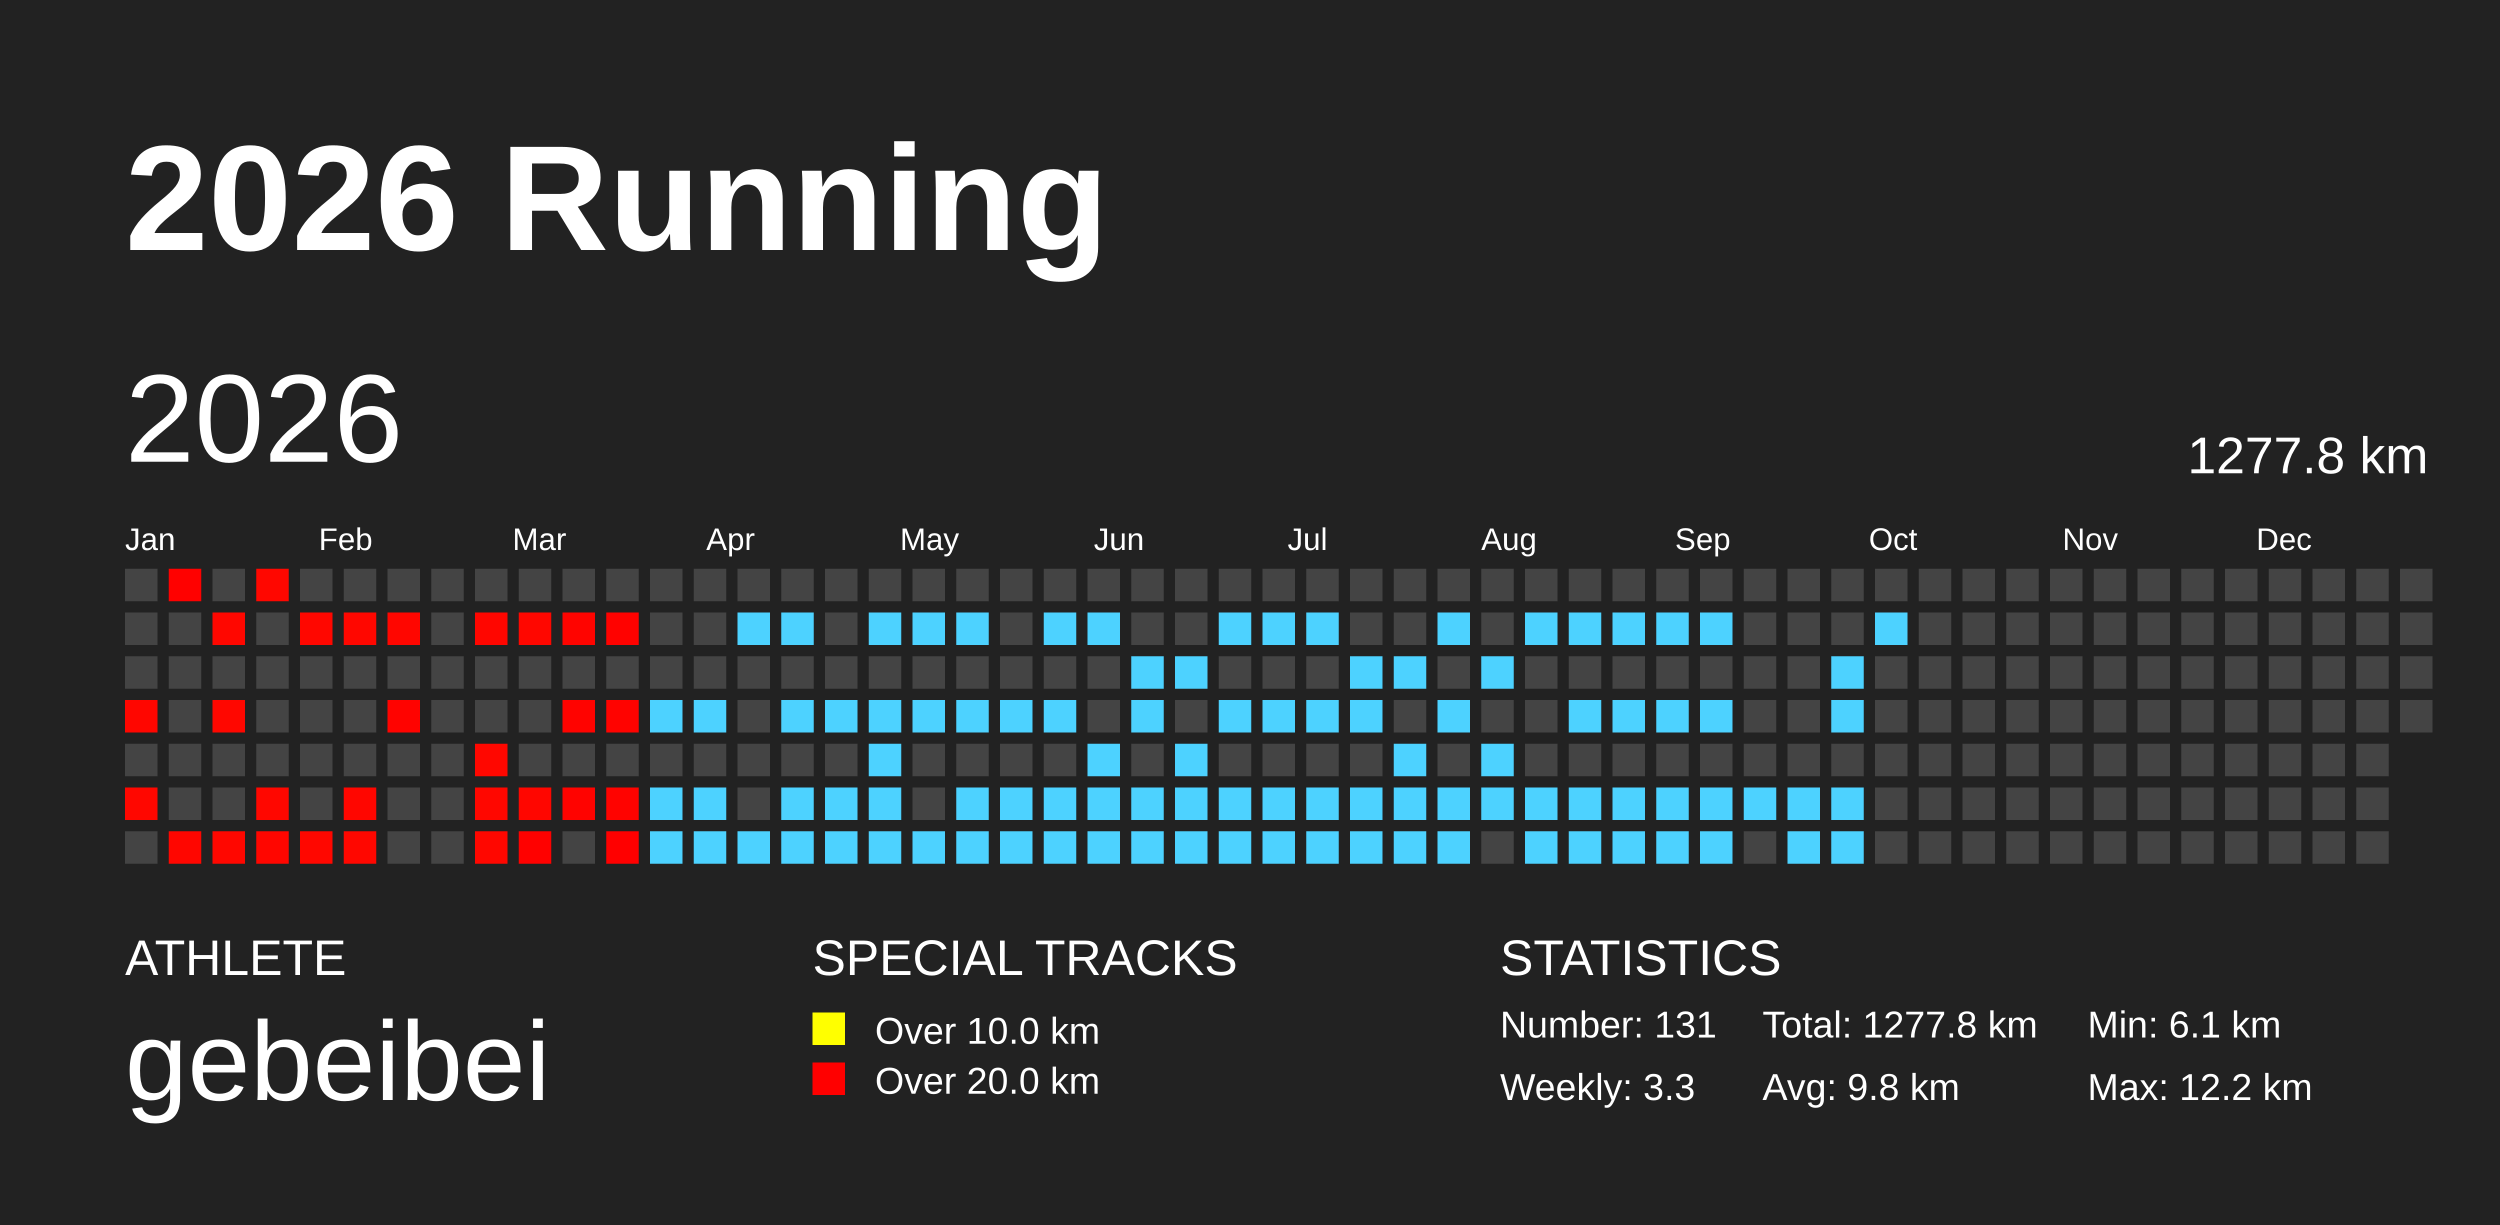
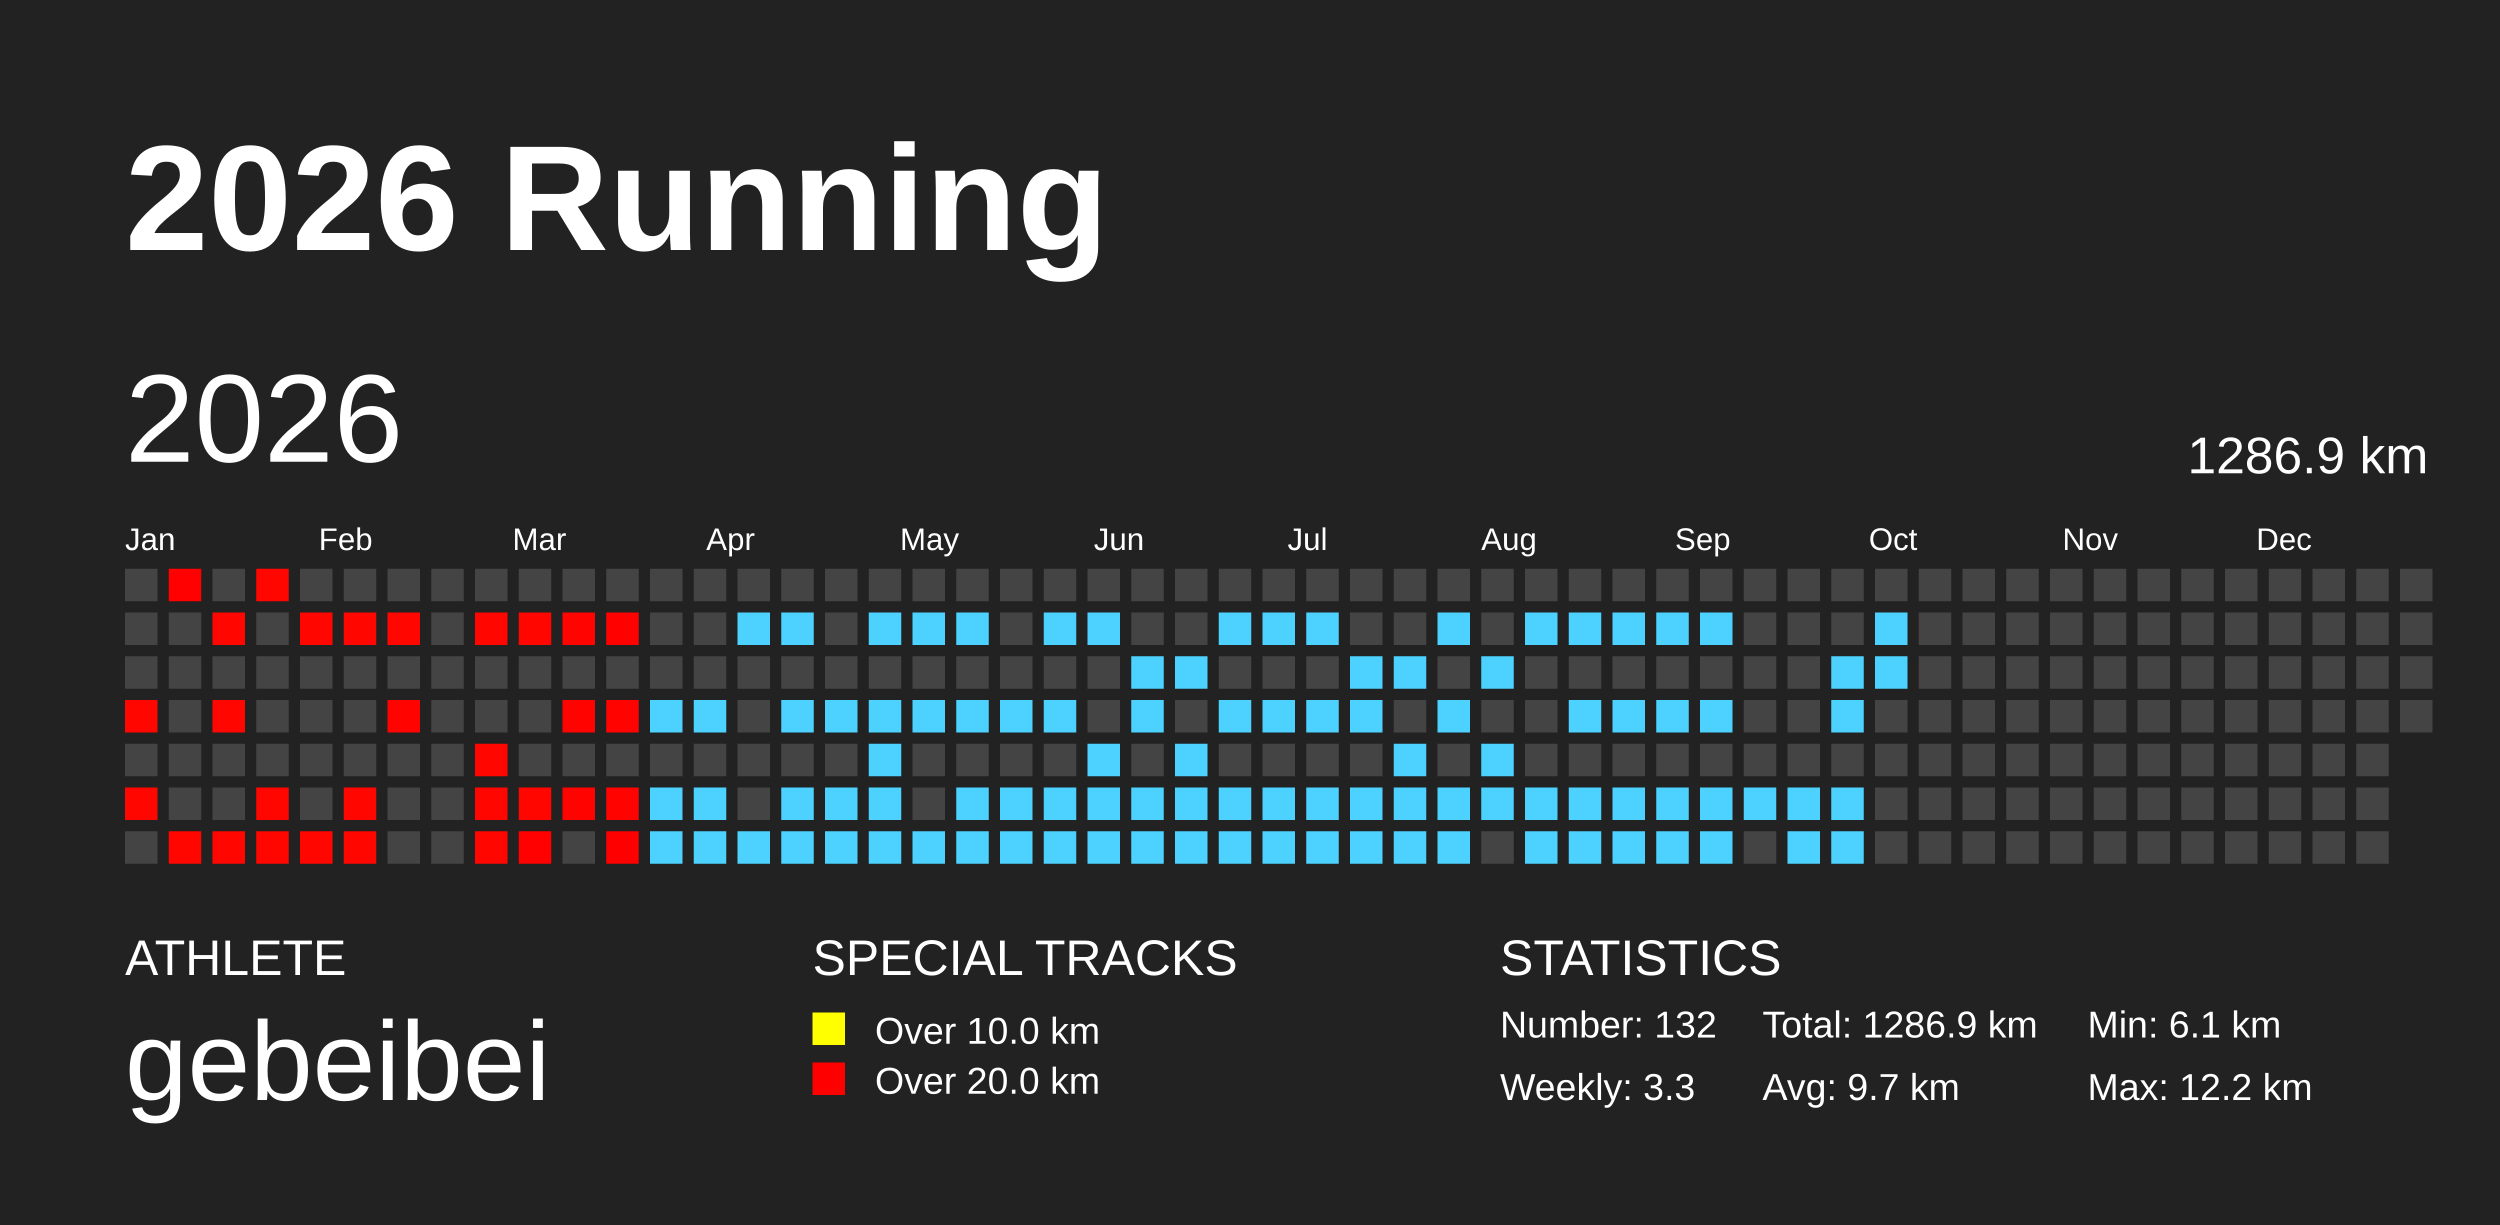
<svg xmlns="http://www.w3.org/2000/svg" baseProfile="full" height="98mm" version="1.1" viewBox="0,0,200,98" width="200mm">
  <defs />
  <rect fill="#222222" height="98" width="200" x="0" y="0" />
  <text fill="#FFFFFF" style="font-size:12px; font-family:Arial; font-weight:bold;" x="10" y="20">2026 Running</text>
  <text fill="#FFFFFF" style="font-size:4px; font-family:Arial" x="10" y="78">ATHLETE</text>
  <text fill="#FFFFFF" style="font-size:9px; font-family:Arial" x="10" y="88">gebeibei</text>
  <text fill="#FFFFFF" style="font-size:4px; font-family:Arial" x="65" y="78">SPECIAL TRACKS</text>
  <rect fill="yellow" height="2.6" width="2.6" x="65" y="81" />
  <text fill="#FFFFFF" style="font-size:3px; font-family:Arial" x="70" y="83.5">Over 10.0 km</text>
  <rect fill="red" height="2.6" width="2.6" x="65" y="85" />
  <text fill="#FFFFFF" style="font-size:3px; font-family:Arial" x="70" y="87.5">Over 20.0 km</text>
  <text fill="#FFFFFF" style="font-size:4px; font-family:Arial" x="120" y="78">STATISTICS</text>
-   <text fill="#FFFFFF" style="font-size:3px; font-family:Arial" x="120" y="83">Number: 131</text>
+   <text fill="#FFFFFF" style="font-size:3px; font-family:Arial" x="120" y="83">Number: 132</text>
  <text fill="#FFFFFF" style="font-size:3px; font-family:Arial" x="120" y="88">Weekly: 3.3</text>
-   <text fill="#FFFFFF" style="font-size:3px; font-family:Arial" x="141" y="83">Total: 1277.8 km</text>
-   <text fill="#FFFFFF" style="font-size:3px; font-family:Arial" x="141" y="88">Avg: 9.8 km</text>
+   <text fill="#FFFFFF" style="font-size:3px; font-family:Arial" x="141" y="83">Total: 1286.9 km</text>
+   <text fill="#FFFFFF" style="font-size:3px; font-family:Arial" x="141" y="88">Avg: 9.7 km</text>
  <text fill="#FFFFFF" style="font-size:3px; font-family:Arial" x="167" y="83">Min: 6.1 km</text>
  <text fill="#FFFFFF" style="font-size:3px; font-family:Arial" x="167" y="88">Max: 12.2 km</text>
  <text dominant-baseline="hanging" fill="#FFFFFF" style="font-size:10.0px; font-family:Arial;" x="10" y="30">2026</text>
-   <text dominant-baseline="hanging" fill="#FFFFFF" style="font-size:4.125px; font-family:Arial;" x="175" y="35">1277.8 km</text>
+   <text dominant-baseline="hanging" fill="#FFFFFF" style="font-size:4.125px; font-family:Arial;" x="175" y="35">1286.9 km</text>
  <text fill="#FFFFFF" style="font-size:2.5px; font-family:Arial" x="10.0" y="44">Jan</text>
  <text fill="#FFFFFF" style="font-size:2.5px; font-family:Arial" x="25.5" y="44">Feb</text>
  <text fill="#FFFFFF" style="font-size:2.5px; font-family:Arial" x="41.0" y="44">Mar</text>
  <text fill="#FFFFFF" style="font-size:2.5px; font-family:Arial" x="56.5" y="44">Apr</text>
  <text fill="#FFFFFF" style="font-size:2.5px; font-family:Arial" x="72.0" y="44">May</text>
  <text fill="#FFFFFF" style="font-size:2.5px; font-family:Arial" x="87.5" y="44">Jun</text>
  <text fill="#FFFFFF" style="font-size:2.5px; font-family:Arial" x="103.0" y="44">Jul</text>
  <text fill="#FFFFFF" style="font-size:2.5px; font-family:Arial" x="118.5" y="44">Aug</text>
  <text fill="#FFFFFF" style="font-size:2.5px; font-family:Arial" x="134.0" y="44">Sep</text>
  <text fill="#FFFFFF" style="font-size:2.5px; font-family:Arial" x="149.5" y="44">Oct</text>
  <text fill="#FFFFFF" style="font-size:2.5px; font-family:Arial" x="165.0" y="44">Nov</text>
  <text fill="#FFFFFF" style="font-size:2.5px; font-family:Arial" x="180.5" y="44">Dec</text>
  <rect fill="#444444" height="2.6" width="2.6" x="10.0" y="45.5" />
  <rect fill="#444444" height="2.6" width="2.6" x="10.0" y="49.0" />
  <rect fill="#444444" height="2.6" width="2.6" x="10.0" y="52.5" />
  <rect fill="#ff0600" height="2.6" width="2.6" x="10.0" y="56.0" />
  <rect fill="#444444" height="2.6" width="2.6" x="10.0" y="59.5" />
  <rect fill="#ff0700" height="2.6" width="2.6" x="10.0" y="63.0" />
  <rect fill="#444444" height="2.6" width="2.6" x="10.0" y="66.5" />
  <rect fill="#ff0100" height="2.6" width="2.6" x="13.5" y="45.5" />
  <rect fill="#444444" height="2.6" width="2.6" x="13.5" y="49.0" />
  <rect fill="#444444" height="2.6" width="2.6" x="13.5" y="52.5" />
  <rect fill="#444444" height="2.6" width="2.6" x="13.5" y="56.0" />
  <rect fill="#444444" height="2.6" width="2.6" x="13.5" y="59.5" />
  <rect fill="#444444" height="2.6" width="2.6" x="13.5" y="63.0" />
  <rect fill="#ff0600" height="2.6" width="2.6" x="13.5" y="66.5" />
  <rect fill="#444444" height="2.6" width="2.6" x="17.0" y="45.5" />
  <rect fill="#ff0700" height="2.6" width="2.6" x="17.0" y="49.0" />
  <rect fill="#444444" height="2.6" width="2.6" x="17.0" y="52.5" />
  <rect fill="#ff0700" height="2.6" width="2.6" x="17.0" y="56.0" />
  <rect fill="#444444" height="2.6" width="2.6" x="17.0" y="59.5" />
  <rect fill="#444444" height="2.6" width="2.6" x="17.0" y="63.0" />
  <rect fill="#ff0700" height="2.6" width="2.6" x="17.0" y="66.5" />
  <rect fill="#ff0700" height="2.6" width="2.6" x="20.5" y="45.5" />
  <rect fill="#444444" height="2.6" width="2.6" x="20.5" y="49.0" />
  <rect fill="#444444" height="2.6" width="2.6" x="20.5" y="52.5" />
  <rect fill="#444444" height="2.6" width="2.6" x="20.5" y="56.0" />
  <rect fill="#444444" height="2.6" width="2.6" x="20.5" y="59.5" />
  <rect fill="#ff0700" height="2.6" width="2.6" x="20.5" y="63.0" />
  <rect fill="#ff0600" height="2.6" width="2.6" x="20.5" y="66.5" />
  <rect fill="#444444" height="2.6" width="2.6" x="24.0" y="45.5" />
  <rect fill="#ff0700" height="2.6" width="2.6" x="24.0" y="49.0" />
  <rect fill="#444444" height="2.6" width="2.6" x="24.0" y="52.5" />
  <rect fill="#444444" height="2.6" width="2.6" x="24.0" y="56.0" />
  <rect fill="#444444" height="2.6" width="2.6" x="24.0" y="59.5" />
  <rect fill="#444444" height="2.6" width="2.6" x="24.0" y="63.0" />
  <rect fill="#ff0700" height="2.6" width="2.6" x="24.0" y="66.5" />
  <rect fill="#444444" height="2.6" width="2.6" x="27.5" y="45.5" />
  <rect fill="#ff0700" height="2.6" width="2.6" x="27.5" y="49.0" />
  <rect fill="#444444" height="2.6" width="2.6" x="27.5" y="52.5" />
  <rect fill="#444444" height="2.6" width="2.6" x="27.5" y="56.0" />
  <rect fill="#444444" height="2.6" width="2.6" x="27.5" y="59.5" />
  <rect fill="#ff0600" height="2.6" width="2.6" x="27.5" y="63.0" />
  <rect fill="#ff0700" height="2.6" width="2.6" x="27.5" y="66.5" />
  <rect fill="#444444" height="2.6" width="2.6" x="31.0" y="45.5" />
  <rect fill="#ff0600" height="2.6" width="2.6" x="31.0" y="49.0" />
  <rect fill="#444444" height="2.6" width="2.6" x="31.0" y="52.5" />
  <rect fill="#ff0300" height="2.6" width="2.6" x="31.0" y="56.0" />
  <rect fill="#444444" height="2.6" width="2.6" x="31.0" y="59.5" />
  <rect fill="#444444" height="2.6" width="2.6" x="31.0" y="63.0" />
  <rect fill="#444444" height="2.6" width="2.6" x="31.0" y="66.5" />
  <rect fill="#444444" height="2.6" width="2.6" x="34.5" y="45.5" />
  <rect fill="#444444" height="2.6" width="2.6" x="34.5" y="49.0" />
  <rect fill="#444444" height="2.6" width="2.6" x="34.5" y="52.5" />
  <rect fill="#444444" height="2.6" width="2.6" x="34.5" y="56.0" />
  <rect fill="#444444" height="2.6" width="2.6" x="34.5" y="59.5" />
  <rect fill="#444444" height="2.6" width="2.6" x="34.5" y="63.0" />
  <rect fill="#444444" height="2.6" width="2.6" x="34.5" y="66.5" />
  <rect fill="#444444" height="2.6" width="2.6" x="38.0" y="45.5" />
  <rect fill="#ff0600" height="2.6" width="2.6" x="38.0" y="49.0" />
  <rect fill="#444444" height="2.6" width="2.6" x="38.0" y="52.5" />
  <rect fill="#444444" height="2.6" width="2.6" x="38.0" y="56.0" />
  <rect fill="#ff0700" height="2.6" width="2.6" x="38.0" y="59.5" />
  <rect fill="#ff0700" height="2.6" width="2.6" x="38.0" y="63.0" />
  <rect fill="#ff0700" height="2.6" width="2.6" x="38.0" y="66.5" />
  <rect fill="#444444" height="2.6" width="2.6" x="41.5" y="45.5" />
  <rect fill="#ff0700" height="2.6" width="2.6" x="41.5" y="49.0" />
  <rect fill="#444444" height="2.6" width="2.6" x="41.5" y="52.5" />
  <rect fill="#444444" height="2.6" width="2.6" x="41.5" y="56.0" />
  <rect fill="#444444" height="2.6" width="2.6" x="41.5" y="59.5" />
  <rect fill="#ff0600" height="2.6" width="2.6" x="41.5" y="63.0" />
  <rect fill="#ff0100" height="2.6" width="2.6" x="41.5" y="66.5" />
  <rect fill="#444444" height="2.6" width="2.6" x="45.0" y="45.5" />
  <rect fill="#ff0400" height="2.6" width="2.6" x="45.0" y="49.0" />
  <rect fill="#444444" height="2.6" width="2.6" x="45.0" y="52.5" />
  <rect fill="#ff0300" height="2.6" width="2.6" x="45.0" y="56.0" />
  <rect fill="#444444" height="2.6" width="2.6" x="45.0" y="59.5" />
  <rect fill="#ff0300" height="2.6" width="2.6" x="45.0" y="63.0" />
  <rect fill="#444444" height="2.6" width="2.6" x="45.0" y="66.5" />
  <rect fill="#444444" height="2.6" width="2.6" x="48.5" y="45.5" />
  <rect fill="#ff0200" height="2.6" width="2.6" x="48.5" y="49.0" />
  <rect fill="#444444" height="2.6" width="2.6" x="48.5" y="52.5" />
  <rect fill="#ff0300" height="2.6" width="2.6" x="48.5" y="56.0" />
  <rect fill="#444444" height="2.6" width="2.6" x="48.5" y="59.5" />
  <rect fill="#ff0300" height="2.6" width="2.6" x="48.5" y="63.0" />
  <rect fill="#ff0000" height="2.6" width="2.6" x="48.5" y="66.5" />
  <rect fill="#444444" height="2.6" width="2.6" x="52.0" y="45.5" />
  <rect fill="#444444" height="2.6" width="2.6" x="52.0" y="49.0" />
  <rect fill="#444444" height="2.6" width="2.6" x="52.0" y="52.5" />
  <rect fill="#4dd2ff" height="2.6" width="2.6" x="52.0" y="56.0" />
  <rect fill="#444444" height="2.6" width="2.6" x="52.0" y="59.5" />
  <rect fill="#4dd2ff" height="2.6" width="2.6" x="52.0" y="63.0" />
  <rect fill="#4dd2ff" height="2.6" width="2.6" x="52.0" y="66.5" />
  <rect fill="#444444" height="2.6" width="2.6" x="55.5" y="45.5" />
  <rect fill="#444444" height="2.6" width="2.6" x="55.5" y="49.0" />
  <rect fill="#444444" height="2.6" width="2.6" x="55.5" y="52.5" />
  <rect fill="#4dd2ff" height="2.6" width="2.6" x="55.5" y="56.0" />
  <rect fill="#444444" height="2.6" width="2.6" x="55.5" y="59.5" />
  <rect fill="#4dd2ff" height="2.6" width="2.6" x="55.5" y="63.0" />
  <rect fill="#4dd2ff" height="2.6" width="2.6" x="55.5" y="66.5" />
  <rect fill="#444444" height="2.6" width="2.6" x="59.0" y="45.5" />
  <rect fill="#4dd2ff" height="2.6" width="2.6" x="59.0" y="49.0" />
  <rect fill="#444444" height="2.6" width="2.6" x="59.0" y="52.5" />
  <rect fill="#444444" height="2.6" width="2.6" x="59.0" y="56.0" />
  <rect fill="#444444" height="2.6" width="2.6" x="59.0" y="59.5" />
  <rect fill="#444444" height="2.6" width="2.6" x="59.0" y="63.0" />
  <rect fill="#4dd2ff" height="2.6" width="2.6" x="59.0" y="66.5" />
  <rect fill="#444444" height="2.6" width="2.6" x="62.5" y="45.5" />
  <rect fill="#4dd2ff" height="2.6" width="2.6" x="62.5" y="49.0" />
  <rect fill="#444444" height="2.6" width="2.6" x="62.5" y="52.5" />
  <rect fill="#4dd2ff" height="2.6" width="2.6" x="62.5" y="56.0" />
  <rect fill="#444444" height="2.6" width="2.6" x="62.5" y="59.5" />
  <rect fill="#4dd2ff" height="2.6" width="2.6" x="62.5" y="63.0" />
  <rect fill="#4dd2ff" height="2.6" width="2.6" x="62.5" y="66.5" />
  <rect fill="#444444" height="2.6" width="2.6" x="66.0" y="45.5" />
  <rect fill="#444444" height="2.6" width="2.6" x="66.0" y="49.0" />
  <rect fill="#444444" height="2.6" width="2.6" x="66.0" y="52.5" />
  <rect fill="#4dd2ff" height="2.6" width="2.6" x="66.0" y="56.0" />
  <rect fill="#444444" height="2.6" width="2.6" x="66.0" y="59.5" />
  <rect fill="#4dd2ff" height="2.6" width="2.6" x="66.0" y="63.0" />
  <rect fill="#4dd2ff" height="2.6" width="2.6" x="66.0" y="66.5" />
  <rect fill="#444444" height="2.6" width="2.6" x="69.5" y="45.5" />
  <rect fill="#4dd2ff" height="2.6" width="2.6" x="69.5" y="49.0" />
  <rect fill="#444444" height="2.6" width="2.6" x="69.5" y="52.5" />
  <rect fill="#4dd2ff" height="2.6" width="2.6" x="69.5" y="56.0" />
  <rect fill="#4dd2ff" height="2.6" width="2.6" x="69.5" y="59.5" />
  <rect fill="#4dd2ff" height="2.6" width="2.6" x="69.5" y="63.0" />
  <rect fill="#4dd2ff" height="2.6" width="2.6" x="69.5" y="66.5" />
  <rect fill="#444444" height="2.6" width="2.6" x="73.0" y="45.5" />
  <rect fill="#4dd2ff" height="2.6" width="2.6" x="73.0" y="49.0" />
  <rect fill="#444444" height="2.6" width="2.6" x="73.0" y="52.5" />
  <rect fill="#4dd2ff" height="2.6" width="2.6" x="73.0" y="56.0" />
  <rect fill="#444444" height="2.6" width="2.6" x="73.0" y="59.5" />
  <rect fill="#444444" height="2.6" width="2.6" x="73.0" y="63.0" />
  <rect fill="#4dd2ff" height="2.6" width="2.6" x="73.0" y="66.5" />
  <rect fill="#444444" height="2.6" width="2.6" x="76.5" y="45.5" />
  <rect fill="#4dd2ff" height="2.6" width="2.6" x="76.5" y="49.0" />
  <rect fill="#444444" height="2.6" width="2.6" x="76.5" y="52.5" />
  <rect fill="#4dd2ff" height="2.6" width="2.6" x="76.5" y="56.0" />
  <rect fill="#444444" height="2.6" width="2.6" x="76.5" y="59.5" />
  <rect fill="#4dd2ff" height="2.6" width="2.6" x="76.5" y="63.0" />
  <rect fill="#4dd2ff" height="2.6" width="2.6" x="76.5" y="66.5" />
  <rect fill="#444444" height="2.6" width="2.6" x="80.0" y="45.5" />
  <rect fill="#444444" height="2.6" width="2.6" x="80.0" y="49.0" />
  <rect fill="#444444" height="2.6" width="2.6" x="80.0" y="52.5" />
  <rect fill="#4dd2ff" height="2.6" width="2.6" x="80.0" y="56.0" />
  <rect fill="#444444" height="2.6" width="2.6" x="80.0" y="59.5" />
  <rect fill="#4dd2ff" height="2.6" width="2.6" x="80.0" y="63.0" />
  <rect fill="#4dd2ff" height="2.6" width="2.6" x="80.0" y="66.5" />
  <rect fill="#444444" height="2.6" width="2.6" x="83.5" y="45.5" />
  <rect fill="#4dd2ff" height="2.6" width="2.6" x="83.5" y="49.0" />
  <rect fill="#444444" height="2.6" width="2.6" x="83.5" y="52.5" />
  <rect fill="#4dd2ff" height="2.6" width="2.6" x="83.5" y="56.0" />
  <rect fill="#444444" height="2.6" width="2.6" x="83.5" y="59.5" />
  <rect fill="#4dd2ff" height="2.6" width="2.6" x="83.5" y="63.0" />
  <rect fill="#4dd2ff" height="2.6" width="2.6" x="83.5" y="66.5" />
  <rect fill="#444444" height="2.6" width="2.6" x="87.0" y="45.5" />
  <rect fill="#4dd2ff" height="2.6" width="2.6" x="87.0" y="49.0" />
  <rect fill="#444444" height="2.6" width="2.6" x="87.0" y="52.5" />
  <rect fill="#444444" height="2.6" width="2.6" x="87.0" y="56.0" />
  <rect fill="#4dd2ff" height="2.6" width="2.6" x="87.0" y="59.5" />
  <rect fill="#4dd2ff" height="2.6" width="2.6" x="87.0" y="63.0" />
  <rect fill="#4dd2ff" height="2.6" width="2.6" x="87.0" y="66.5" />
  <rect fill="#444444" height="2.6" width="2.6" x="90.5" y="45.5" />
  <rect fill="#444444" height="2.6" width="2.6" x="90.5" y="49.0" />
  <rect fill="#4dd2ff" height="2.6" width="2.6" x="90.5" y="52.5" />
  <rect fill="#4dd2ff" height="2.6" width="2.6" x="90.5" y="56.0" />
  <rect fill="#444444" height="2.6" width="2.6" x="90.5" y="59.5" />
  <rect fill="#4dd2ff" height="2.6" width="2.6" x="90.5" y="63.0" />
  <rect fill="#4dd2ff" height="2.6" width="2.6" x="90.5" y="66.5" />
  <rect fill="#444444" height="2.6" width="2.6" x="94.0" y="45.5" />
  <rect fill="#444444" height="2.6" width="2.6" x="94.0" y="49.0" />
  <rect fill="#4dd2ff" height="2.6" width="2.6" x="94.0" y="52.5" />
  <rect fill="#444444" height="2.6" width="2.6" x="94.0" y="56.0" />
  <rect fill="#4dd2ff" height="2.6" width="2.6" x="94.0" y="59.5" />
  <rect fill="#4dd2ff" height="2.6" width="2.6" x="94.0" y="63.0" />
  <rect fill="#4dd2ff" height="2.6" width="2.6" x="94.0" y="66.5" />
  <rect fill="#444444" height="2.6" width="2.6" x="97.5" y="45.5" />
  <rect fill="#4dd2ff" height="2.6" width="2.6" x="97.5" y="49.0" />
  <rect fill="#444444" height="2.6" width="2.6" x="97.5" y="52.5" />
  <rect fill="#4dd2ff" height="2.6" width="2.6" x="97.5" y="56.0" />
  <rect fill="#444444" height="2.6" width="2.6" x="97.5" y="59.5" />
  <rect fill="#4dd2ff" height="2.6" width="2.6" x="97.5" y="63.0" />
  <rect fill="#4dd2ff" height="2.6" width="2.6" x="97.5" y="66.5" />
  <rect fill="#444444" height="2.6" width="2.6" x="101.0" y="45.5" />
  <rect fill="#4dd2ff" height="2.6" width="2.6" x="101.0" y="49.0" />
  <rect fill="#444444" height="2.6" width="2.6" x="101.0" y="52.5" />
  <rect fill="#4dd2ff" height="2.6" width="2.6" x="101.0" y="56.0" />
  <rect fill="#444444" height="2.6" width="2.6" x="101.0" y="59.5" />
  <rect fill="#4dd2ff" height="2.6" width="2.6" x="101.0" y="63.0" />
  <rect fill="#4dd2ff" height="2.6" width="2.6" x="101.0" y="66.5" />
  <rect fill="#444444" height="2.6" width="2.6" x="104.5" y="45.5" />
  <rect fill="#4dd2ff" height="2.6" width="2.6" x="104.5" y="49.0" />
  <rect fill="#444444" height="2.6" width="2.6" x="104.5" y="52.5" />
  <rect fill="#4dd2ff" height="2.6" width="2.6" x="104.5" y="56.0" />
  <rect fill="#444444" height="2.6" width="2.6" x="104.5" y="59.5" />
  <rect fill="#4dd2ff" height="2.6" width="2.6" x="104.5" y="63.0" />
  <rect fill="#4dd2ff" height="2.6" width="2.6" x="104.5" y="66.5" />
  <rect fill="#444444" height="2.6" width="2.6" x="108.0" y="45.5" />
  <rect fill="#444444" height="2.6" width="2.6" x="108.0" y="49.0" />
  <rect fill="#4dd2ff" height="2.6" width="2.6" x="108.0" y="52.5" />
  <rect fill="#4dd2ff" height="2.6" width="2.6" x="108.0" y="56.0" />
  <rect fill="#444444" height="2.6" width="2.6" x="108.0" y="59.5" />
  <rect fill="#4dd2ff" height="2.6" width="2.6" x="108.0" y="63.0" />
  <rect fill="#4dd2ff" height="2.6" width="2.6" x="108.0" y="66.5" />
  <rect fill="#444444" height="2.6" width="2.6" x="111.5" y="45.5" />
  <rect fill="#444444" height="2.6" width="2.6" x="111.5" y="49.0" />
  <rect fill="#4dd2ff" height="2.6" width="2.6" x="111.5" y="52.5" />
  <rect fill="#444444" height="2.6" width="2.6" x="111.5" y="56.0" />
  <rect fill="#4dd2ff" height="2.6" width="2.6" x="111.5" y="59.5" />
  <rect fill="#4dd2ff" height="2.6" width="2.6" x="111.5" y="63.0" />
  <rect fill="#4dd2ff" height="2.6" width="2.6" x="111.5" y="66.5" />
  <rect fill="#444444" height="2.6" width="2.6" x="115.0" y="45.5" />
  <rect fill="#4dd2ff" height="2.6" width="2.6" x="115.0" y="49.0" />
  <rect fill="#444444" height="2.6" width="2.6" x="115.0" y="52.5" />
  <rect fill="#4dd2ff" height="2.6" width="2.6" x="115.0" y="56.0" />
  <rect fill="#444444" height="2.6" width="2.6" x="115.0" y="59.5" />
  <rect fill="#4dd2ff" height="2.6" width="2.6" x="115.0" y="63.0" />
  <rect fill="#4dd2ff" height="2.6" width="2.6" x="115.0" y="66.5" />
  <rect fill="#444444" height="2.6" width="2.6" x="118.5" y="45.5" />
  <rect fill="#444444" height="2.6" width="2.6" x="118.5" y="49.0" />
  <rect fill="#4dd2ff" height="2.6" width="2.6" x="118.5" y="52.5" />
  <rect fill="#444444" height="2.6" width="2.6" x="118.5" y="56.0" />
  <rect fill="#4dd2ff" height="2.6" width="2.6" x="118.5" y="59.5" />
  <rect fill="#4dd2ff" height="2.6" width="2.6" x="118.5" y="63.0" />
  <rect fill="#444444" height="2.6" width="2.6" x="118.5" y="66.5" />
  <rect fill="#444444" height="2.6" width="2.6" x="122.0" y="45.5" />
  <rect fill="#4dd2ff" height="2.6" width="2.6" x="122.0" y="49.0" />
  <rect fill="#444444" height="2.6" width="2.6" x="122.0" y="52.5" />
  <rect fill="#444444" height="2.6" width="2.6" x="122.0" y="56.0" />
  <rect fill="#444444" height="2.6" width="2.6" x="122.0" y="59.5" />
  <rect fill="#4dd2ff" height="2.6" width="2.6" x="122.0" y="63.0" />
  <rect fill="#4dd2ff" height="2.6" width="2.6" x="122.0" y="66.5" />
  <rect fill="#444444" height="2.6" width="2.6" x="125.5" y="45.5" />
  <rect fill="#4dd2ff" height="2.6" width="2.6" x="125.5" y="49.0" />
  <rect fill="#444444" height="2.6" width="2.6" x="125.5" y="52.5" />
  <rect fill="#4dd2ff" height="2.6" width="2.6" x="125.5" y="56.0" />
  <rect fill="#444444" height="2.6" width="2.6" x="125.5" y="59.5" />
  <rect fill="#4dd2ff" height="2.6" width="2.6" x="125.5" y="63.0" />
  <rect fill="#4dd2ff" height="2.6" width="2.6" x="125.5" y="66.5" />
  <rect fill="#444444" height="2.6" width="2.6" x="129.0" y="45.5" />
  <rect fill="#4dd2ff" height="2.6" width="2.6" x="129.0" y="49.0" />
  <rect fill="#444444" height="2.6" width="2.6" x="129.0" y="52.5" />
  <rect fill="#4dd2ff" height="2.6" width="2.6" x="129.0" y="56.0" />
  <rect fill="#444444" height="2.6" width="2.6" x="129.0" y="59.5" />
  <rect fill="#4dd2ff" height="2.6" width="2.6" x="129.0" y="63.0" />
  <rect fill="#4dd2ff" height="2.6" width="2.6" x="129.0" y="66.5" />
  <rect fill="#444444" height="2.6" width="2.6" x="132.5" y="45.5" />
  <rect fill="#4dd2ff" height="2.6" width="2.6" x="132.5" y="49.0" />
  <rect fill="#444444" height="2.6" width="2.6" x="132.5" y="52.5" />
  <rect fill="#4dd2ff" height="2.6" width="2.6" x="132.5" y="56.0" />
  <rect fill="#444444" height="2.6" width="2.6" x="132.5" y="59.5" />
  <rect fill="#4dd2ff" height="2.6" width="2.6" x="132.5" y="63.0" />
  <rect fill="#4dd2ff" height="2.6" width="2.6" x="132.5" y="66.5" />
  <rect fill="#444444" height="2.6" width="2.6" x="136.0" y="45.5" />
  <rect fill="#4dd2ff" height="2.6" width="2.6" x="136.0" y="49.0" />
  <rect fill="#444444" height="2.6" width="2.6" x="136.0" y="52.5" />
  <rect fill="#4dd2ff" height="2.6" width="2.6" x="136.0" y="56.0" />
  <rect fill="#444444" height="2.6" width="2.6" x="136.0" y="59.5" />
  <rect fill="#4dd2ff" height="2.6" width="2.6" x="136.0" y="63.0" />
  <rect fill="#4dd2ff" height="2.6" width="2.6" x="136.0" y="66.5" />
  <rect fill="#444444" height="2.6" width="2.6" x="139.5" y="45.5" />
  <rect fill="#444444" height="2.6" width="2.6" x="139.5" y="49.0" />
  <rect fill="#444444" height="2.6" width="2.6" x="139.5" y="52.5" />
  <rect fill="#444444" height="2.6" width="2.6" x="139.5" y="56.0" />
  <rect fill="#444444" height="2.6" width="2.6" x="139.5" y="59.5" />
  <rect fill="#4dd2ff" height="2.6" width="2.6" x="139.5" y="63.0" />
  <rect fill="#444444" height="2.6" width="2.6" x="139.5" y="66.5" />
  <rect fill="#444444" height="2.6" width="2.6" x="143.0" y="45.5" />
  <rect fill="#444444" height="2.6" width="2.6" x="143.0" y="49.0" />
  <rect fill="#444444" height="2.6" width="2.6" x="143.0" y="52.5" />
  <rect fill="#444444" height="2.6" width="2.6" x="143.0" y="56.0" />
  <rect fill="#444444" height="2.6" width="2.6" x="143.0" y="59.5" />
  <rect fill="#4dd2ff" height="2.6" width="2.6" x="143.0" y="63.0" />
  <rect fill="#4dd2ff" height="2.6" width="2.6" x="143.0" y="66.5" />
  <rect fill="#444444" height="2.6" width="2.6" x="146.5" y="45.5" />
  <rect fill="#444444" height="2.6" width="2.6" x="146.5" y="49.0" />
  <rect fill="#4dd2ff" height="2.6" width="2.6" x="146.5" y="52.5" />
  <rect fill="#4dd2ff" height="2.6" width="2.6" x="146.5" y="56.0" />
  <rect fill="#444444" height="2.6" width="2.6" x="146.5" y="59.5" />
  <rect fill="#4dd2ff" height="2.6" width="2.6" x="146.5" y="63.0" />
  <rect fill="#4dd2ff" height="2.6" width="2.6" x="146.5" y="66.5" />
  <rect fill="#444444" height="2.6" width="2.6" x="150.0" y="45.5" />
  <rect fill="#4dd2ff" height="2.6" width="2.6" x="150.0" y="49.0" />
-   <rect fill="#444444" height="2.6" width="2.6" x="150.0" y="52.5" />
+   <rect fill="#4dd2ff" height="2.6" width="2.6" x="150.0" y="52.5" />
  <rect fill="#444444" height="2.6" width="2.6" x="150.0" y="56.0" />
  <rect fill="#444444" height="2.6" width="2.6" x="150.0" y="59.5" />
  <rect fill="#444444" height="2.6" width="2.6" x="150.0" y="63.0" />
  <rect fill="#444444" height="2.6" width="2.6" x="150.0" y="66.5" />
  <rect fill="#444444" height="2.6" width="2.6" x="153.5" y="45.5" />
  <rect fill="#444444" height="2.6" width="2.6" x="153.5" y="49.0" />
  <rect fill="#444444" height="2.6" width="2.6" x="153.5" y="52.5" />
  <rect fill="#444444" height="2.6" width="2.6" x="153.5" y="56.0" />
  <rect fill="#444444" height="2.6" width="2.6" x="153.5" y="59.5" />
  <rect fill="#444444" height="2.6" width="2.6" x="153.5" y="63.0" />
  <rect fill="#444444" height="2.6" width="2.6" x="153.5" y="66.5" />
  <rect fill="#444444" height="2.6" width="2.6" x="157.0" y="45.5" />
  <rect fill="#444444" height="2.6" width="2.6" x="157.0" y="49.0" />
  <rect fill="#444444" height="2.6" width="2.6" x="157.0" y="52.5" />
  <rect fill="#444444" height="2.6" width="2.6" x="157.0" y="56.0" />
  <rect fill="#444444" height="2.6" width="2.6" x="157.0" y="59.5" />
  <rect fill="#444444" height="2.6" width="2.6" x="157.0" y="63.0" />
  <rect fill="#444444" height="2.6" width="2.6" x="157.0" y="66.5" />
  <rect fill="#444444" height="2.6" width="2.6" x="160.5" y="45.5" />
  <rect fill="#444444" height="2.6" width="2.6" x="160.5" y="49.0" />
  <rect fill="#444444" height="2.6" width="2.6" x="160.5" y="52.5" />
  <rect fill="#444444" height="2.6" width="2.6" x="160.5" y="56.0" />
  <rect fill="#444444" height="2.6" width="2.6" x="160.5" y="59.5" />
  <rect fill="#444444" height="2.6" width="2.6" x="160.5" y="63.0" />
  <rect fill="#444444" height="2.6" width="2.6" x="160.5" y="66.5" />
  <rect fill="#444444" height="2.6" width="2.6" x="164.0" y="45.5" />
  <rect fill="#444444" height="2.6" width="2.6" x="164.0" y="49.0" />
  <rect fill="#444444" height="2.6" width="2.6" x="164.0" y="52.5" />
  <rect fill="#444444" height="2.6" width="2.6" x="164.0" y="56.0" />
  <rect fill="#444444" height="2.6" width="2.6" x="164.0" y="59.5" />
  <rect fill="#444444" height="2.6" width="2.6" x="164.0" y="63.0" />
  <rect fill="#444444" height="2.6" width="2.6" x="164.0" y="66.5" />
  <rect fill="#444444" height="2.6" width="2.6" x="167.5" y="45.5" />
  <rect fill="#444444" height="2.6" width="2.6" x="167.5" y="49.0" />
  <rect fill="#444444" height="2.6" width="2.6" x="167.5" y="52.5" />
  <rect fill="#444444" height="2.6" width="2.6" x="167.5" y="56.0" />
  <rect fill="#444444" height="2.6" width="2.6" x="167.5" y="59.5" />
  <rect fill="#444444" height="2.6" width="2.6" x="167.5" y="63.0" />
  <rect fill="#444444" height="2.6" width="2.6" x="167.5" y="66.5" />
  <rect fill="#444444" height="2.6" width="2.6" x="171.0" y="45.5" />
  <rect fill="#444444" height="2.6" width="2.6" x="171.0" y="49.0" />
  <rect fill="#444444" height="2.6" width="2.6" x="171.0" y="52.5" />
  <rect fill="#444444" height="2.6" width="2.6" x="171.0" y="56.0" />
  <rect fill="#444444" height="2.6" width="2.6" x="171.0" y="59.5" />
  <rect fill="#444444" height="2.6" width="2.6" x="171.0" y="63.0" />
  <rect fill="#444444" height="2.6" width="2.6" x="171.0" y="66.5" />
  <rect fill="#444444" height="2.6" width="2.6" x="174.5" y="45.5" />
  <rect fill="#444444" height="2.6" width="2.6" x="174.5" y="49.0" />
  <rect fill="#444444" height="2.6" width="2.6" x="174.5" y="52.5" />
  <rect fill="#444444" height="2.6" width="2.6" x="174.5" y="56.0" />
  <rect fill="#444444" height="2.6" width="2.6" x="174.5" y="59.5" />
  <rect fill="#444444" height="2.6" width="2.6" x="174.5" y="63.0" />
  <rect fill="#444444" height="2.6" width="2.6" x="174.5" y="66.5" />
  <rect fill="#444444" height="2.6" width="2.6" x="178.0" y="45.5" />
  <rect fill="#444444" height="2.6" width="2.6" x="178.0" y="49.0" />
  <rect fill="#444444" height="2.6" width="2.6" x="178.0" y="52.5" />
  <rect fill="#444444" height="2.6" width="2.6" x="178.0" y="56.0" />
  <rect fill="#444444" height="2.6" width="2.6" x="178.0" y="59.5" />
  <rect fill="#444444" height="2.6" width="2.6" x="178.0" y="63.0" />
  <rect fill="#444444" height="2.6" width="2.6" x="178.0" y="66.5" />
  <rect fill="#444444" height="2.6" width="2.6" x="181.5" y="45.5" />
  <rect fill="#444444" height="2.6" width="2.6" x="181.5" y="49.0" />
  <rect fill="#444444" height="2.6" width="2.6" x="181.5" y="52.5" />
  <rect fill="#444444" height="2.6" width="2.6" x="181.5" y="56.0" />
  <rect fill="#444444" height="2.6" width="2.6" x="181.5" y="59.5" />
  <rect fill="#444444" height="2.6" width="2.6" x="181.5" y="63.0" />
  <rect fill="#444444" height="2.6" width="2.6" x="181.5" y="66.5" />
  <rect fill="#444444" height="2.6" width="2.6" x="185.0" y="45.5" />
  <rect fill="#444444" height="2.6" width="2.6" x="185.0" y="49.0" />
  <rect fill="#444444" height="2.6" width="2.6" x="185.0" y="52.5" />
  <rect fill="#444444" height="2.6" width="2.6" x="185.0" y="56.0" />
  <rect fill="#444444" height="2.6" width="2.6" x="185.0" y="59.5" />
  <rect fill="#444444" height="2.6" width="2.6" x="185.0" y="63.0" />
  <rect fill="#444444" height="2.6" width="2.6" x="185.0" y="66.5" />
  <rect fill="#444444" height="2.6" width="2.6" x="188.5" y="45.5" />
  <rect fill="#444444" height="2.6" width="2.6" x="188.5" y="49.0" />
  <rect fill="#444444" height="2.6" width="2.6" x="188.5" y="52.5" />
  <rect fill="#444444" height="2.6" width="2.6" x="188.5" y="56.0" />
  <rect fill="#444444" height="2.6" width="2.6" x="188.5" y="59.5" />
  <rect fill="#444444" height="2.6" width="2.6" x="188.5" y="63.0" />
  <rect fill="#444444" height="2.6" width="2.6" x="188.5" y="66.5" />
  <rect fill="#444444" height="2.6" width="2.6" x="192.0" y="45.5" />
  <rect fill="#444444" height="2.6" width="2.6" x="192.0" y="49.0" />
  <rect fill="#444444" height="2.6" width="2.6" x="192.0" y="52.5" />
  <rect fill="#444444" height="2.6" width="2.6" x="192.0" y="56.0" />
</svg>
